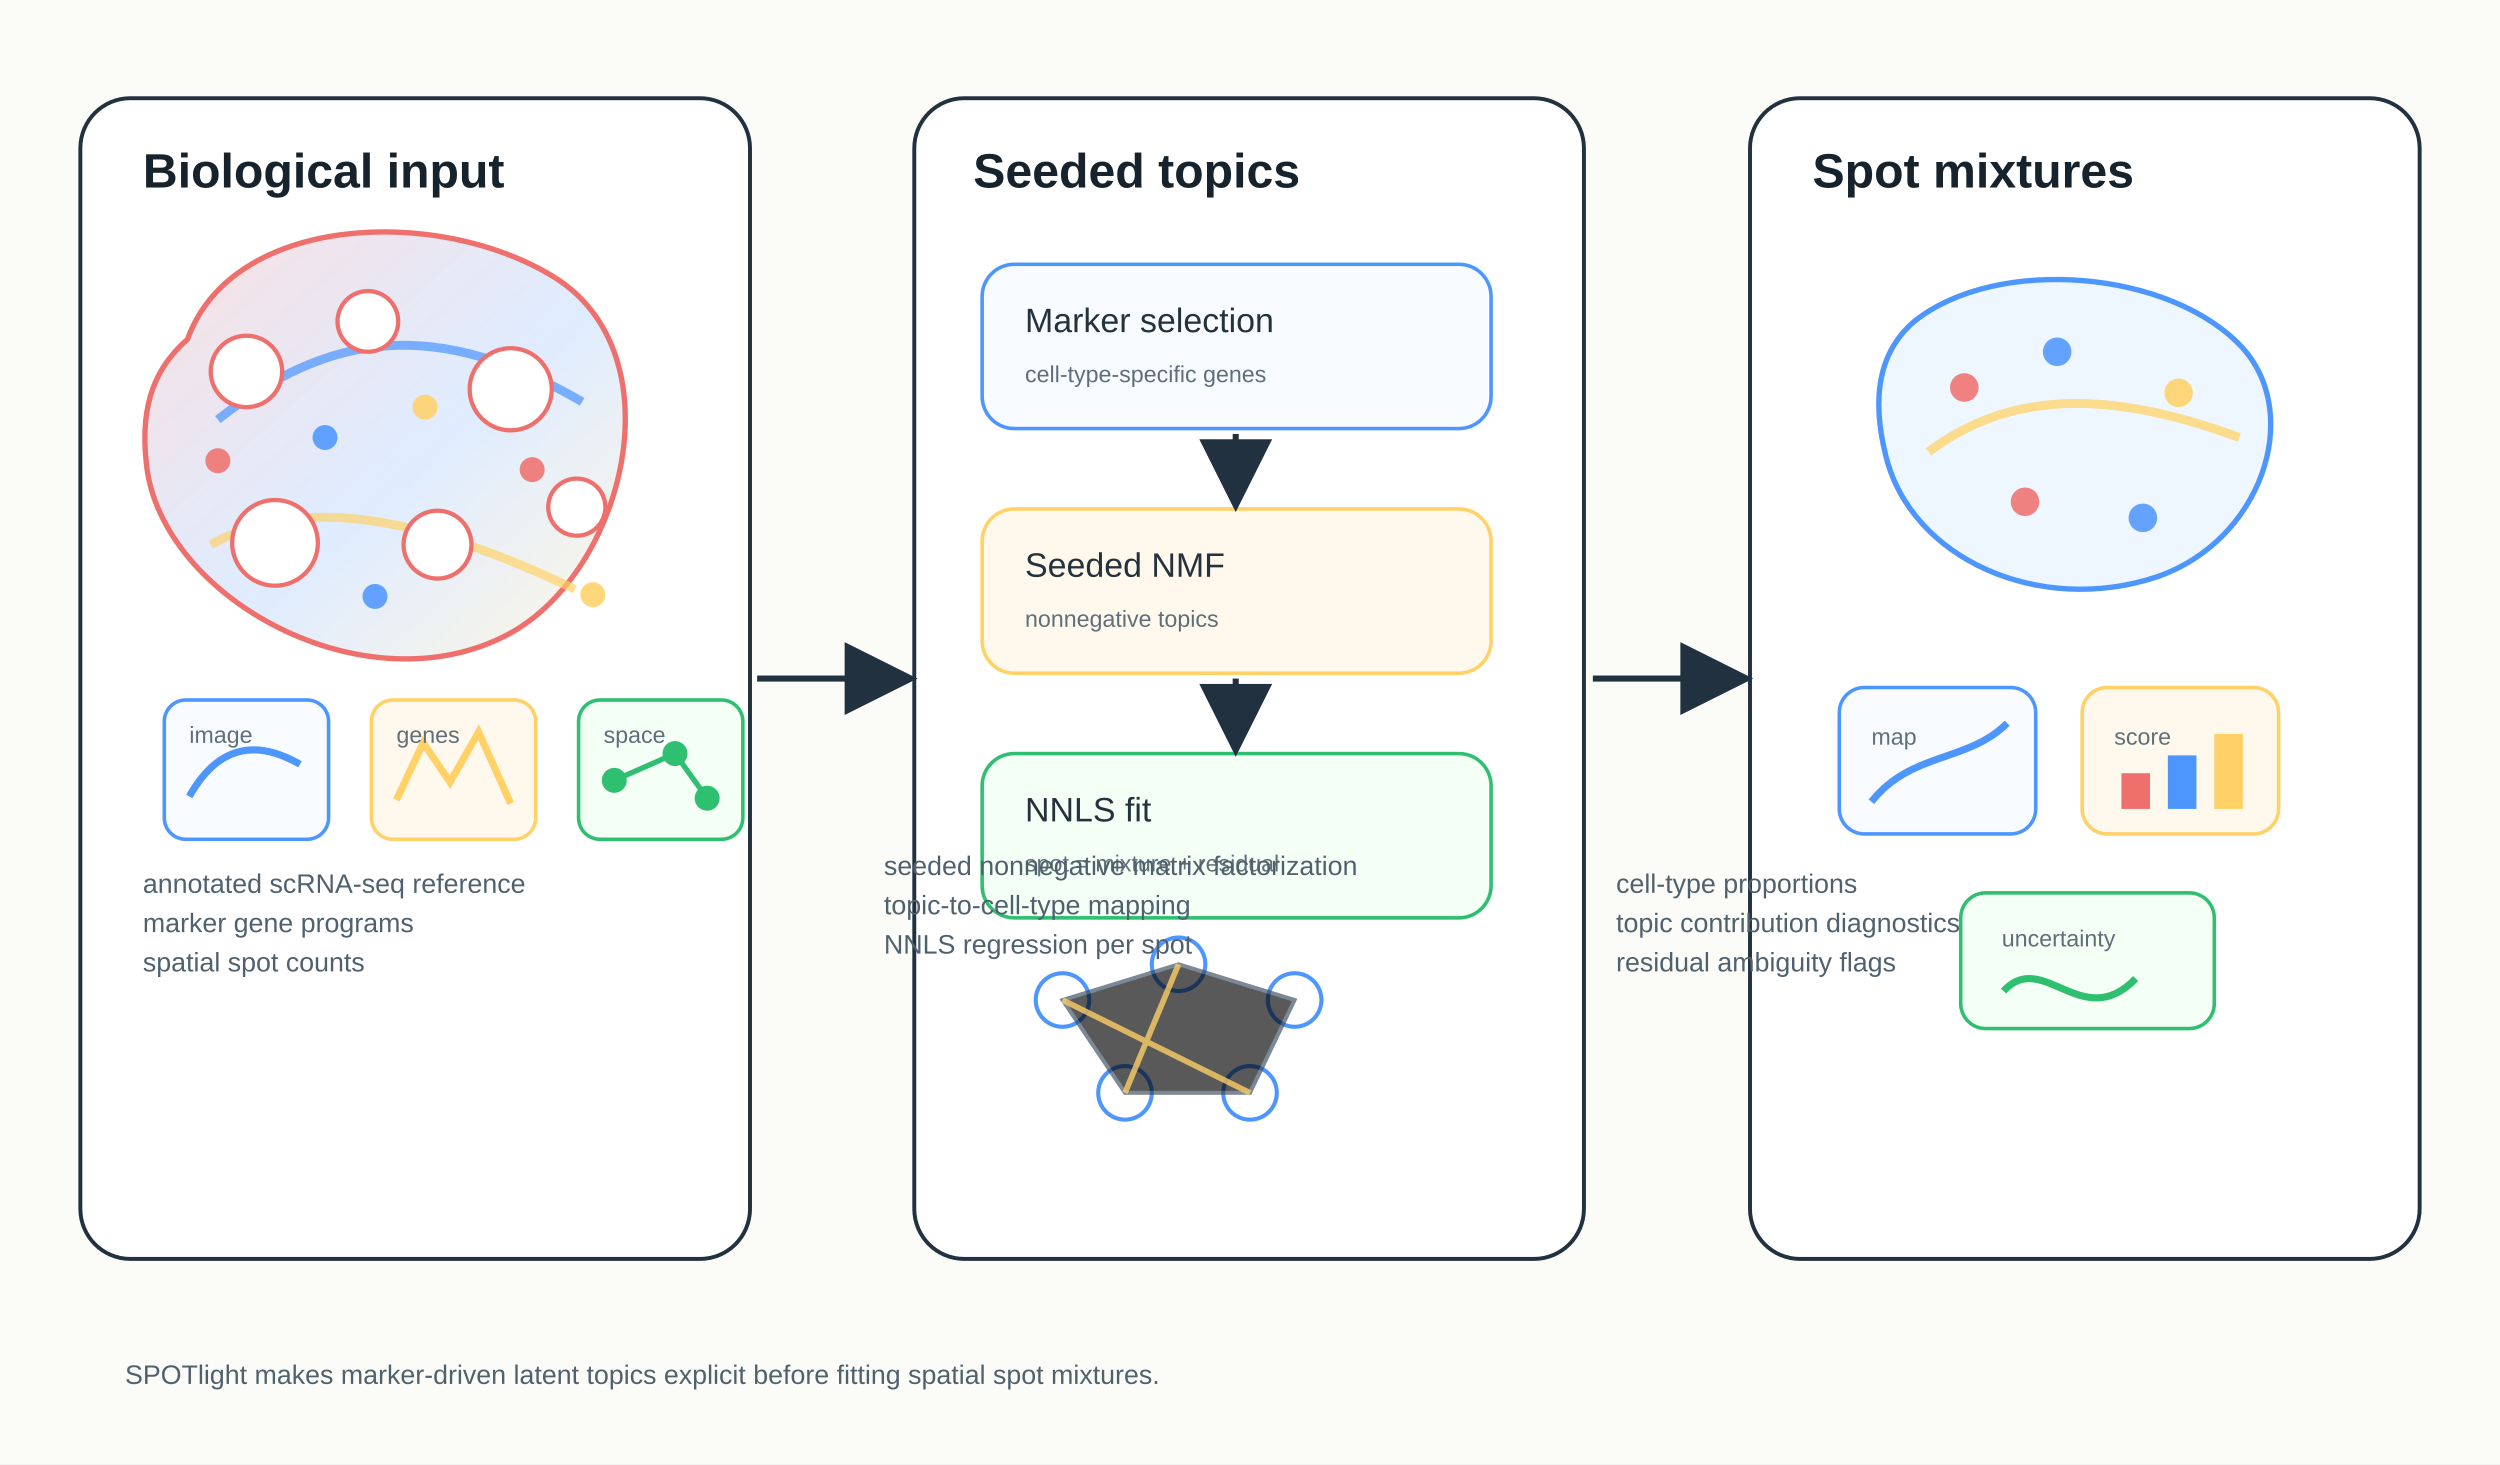
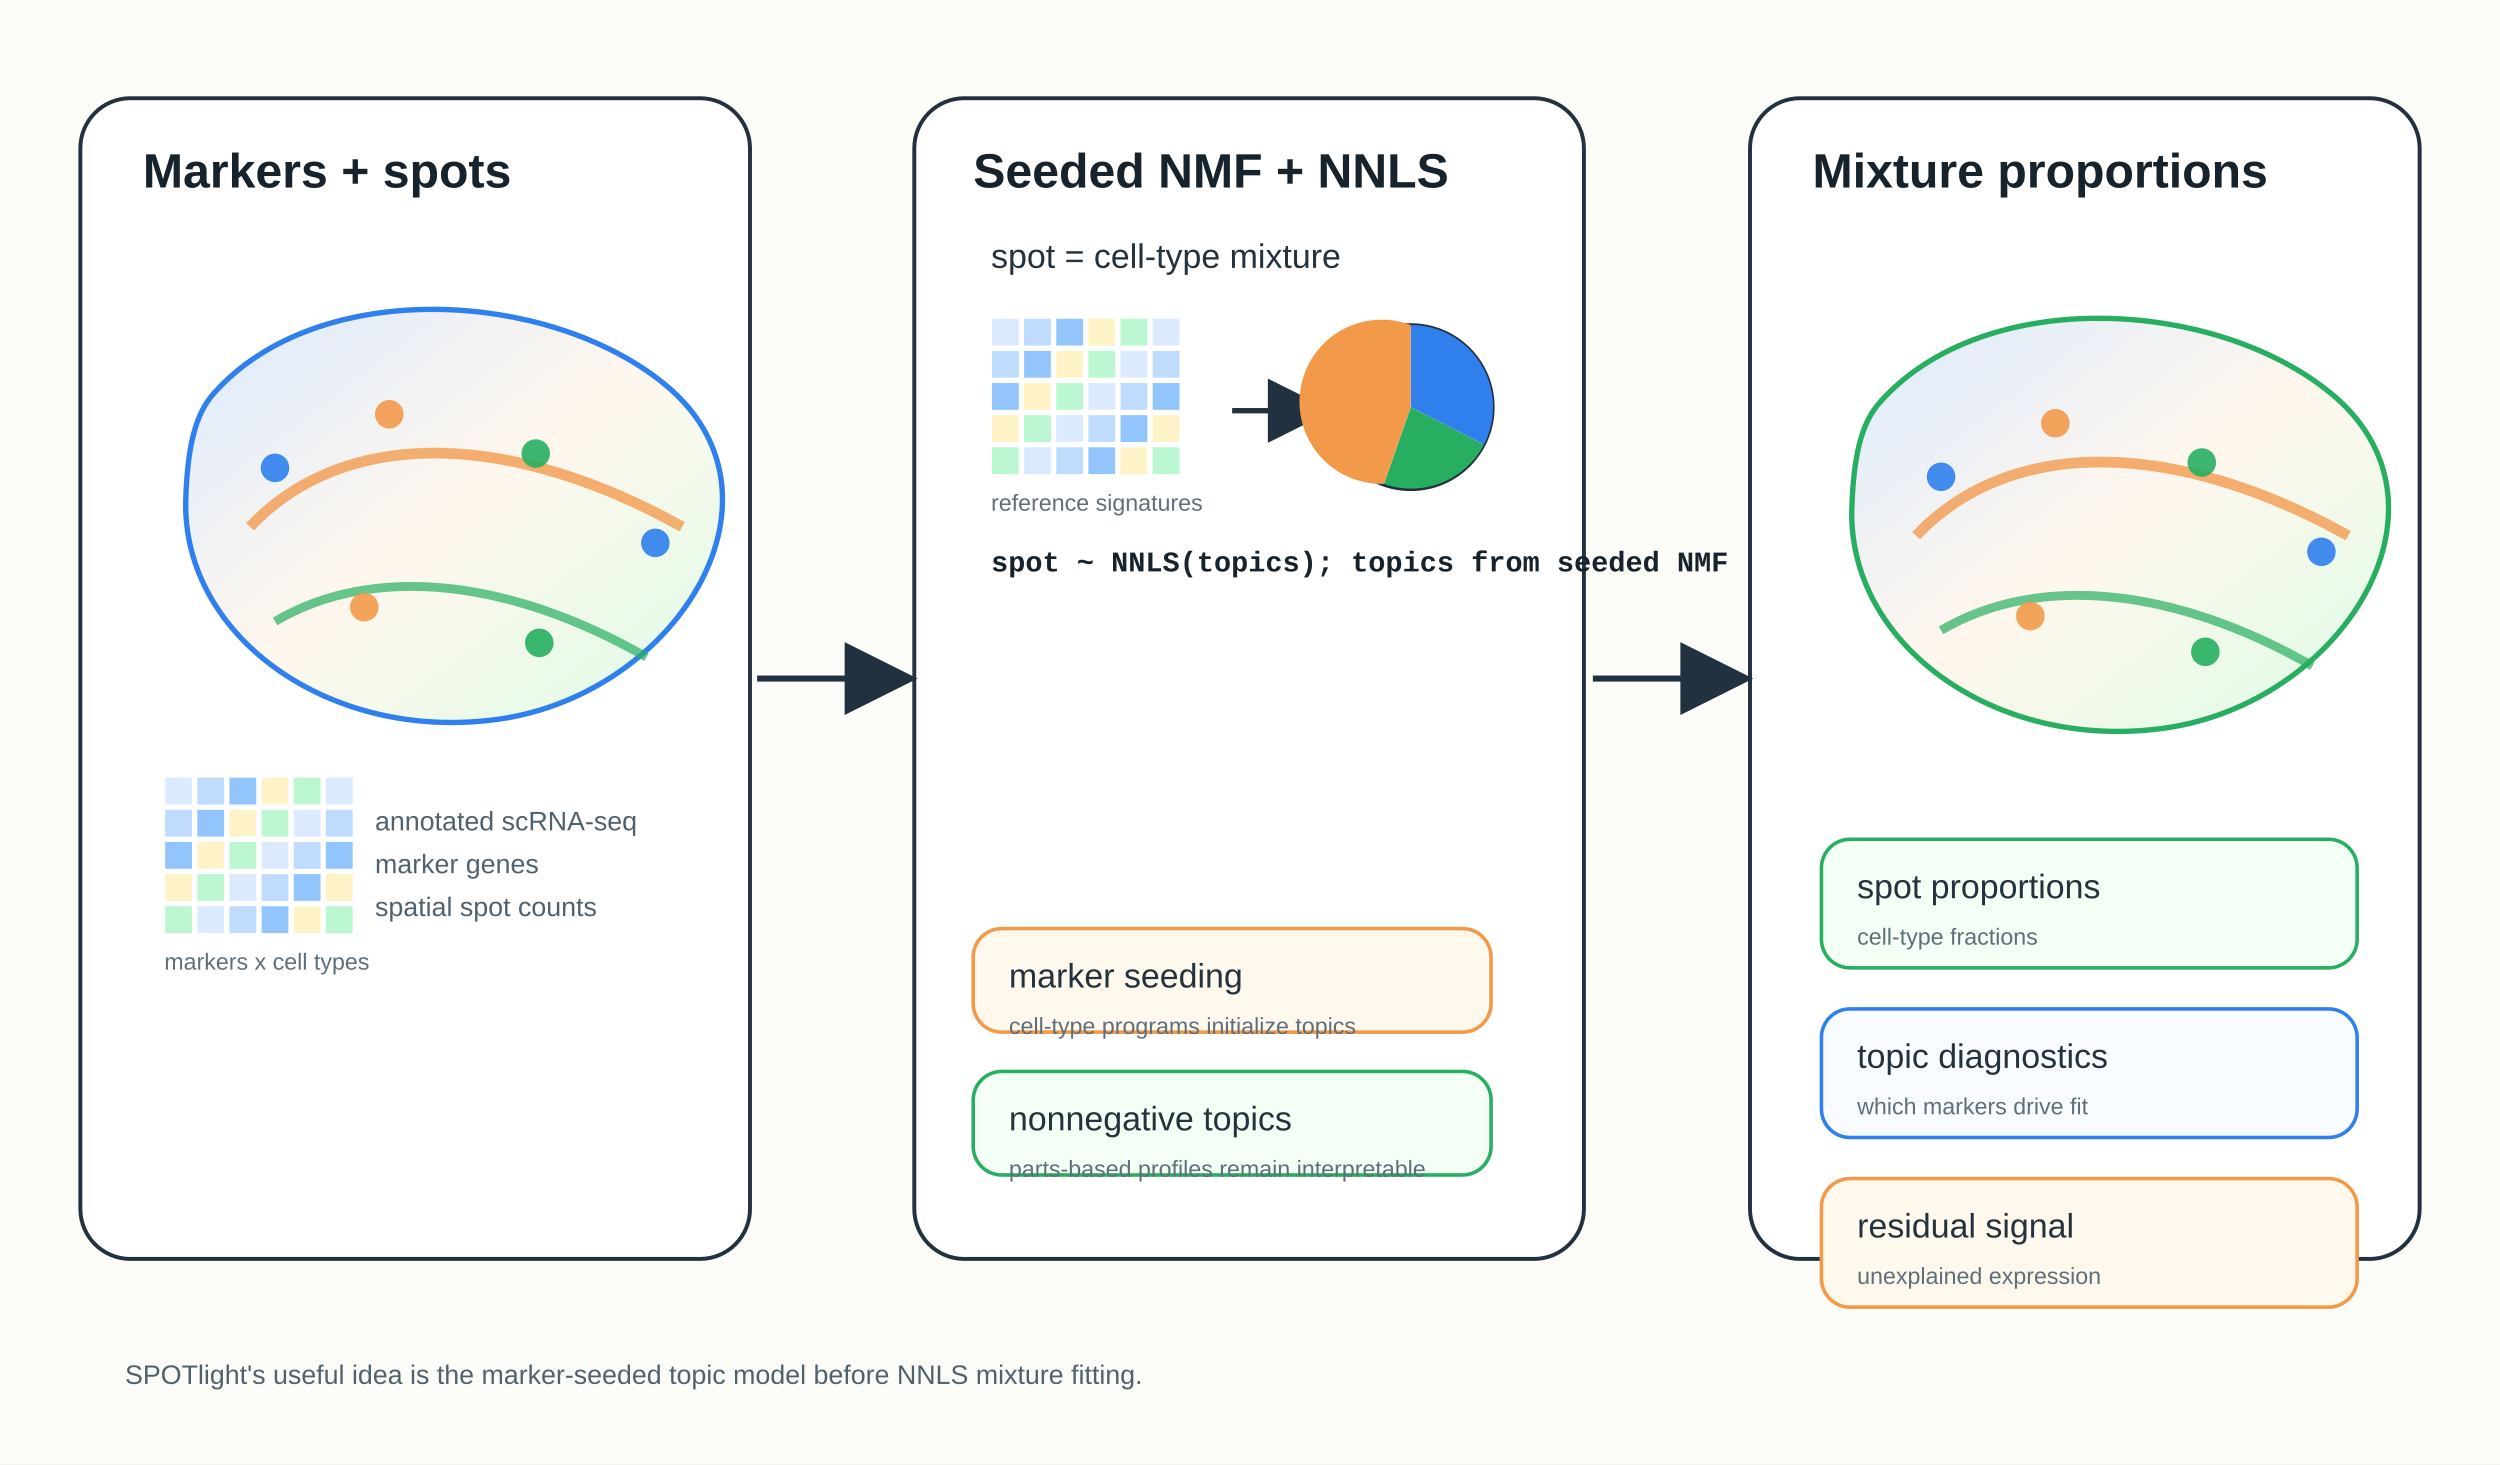
<svg xmlns="http://www.w3.org/2000/svg" width="1400" height="820" viewBox="0 0 1400 820" role="img" aria-labelledby="title desc">
  <defs>
-     <linearGradient id="tissueGrad" x1="0" x2="1" y1="0" y2="1">
-       <stop offset="0" stop-color="#ef6f6c" stop-opacity="0.22" />
-       <stop offset="0.55" stop-color="#4d96ff" stop-opacity="0.18" />
-       <stop offset="1" stop-color="#ffd166" stop-opacity="0.18" />
-     </linearGradient>
-     <linearGradient id="latentGrad" x1="0" x2="1">
-       <stop offset="0" stop-color="#4d96ff" stop-opacity="0.92" />
-       <stop offset="1" stop-color="#ffd166" stop-opacity="0.92" />
+     <linearGradient id="tissue" x1="0" x2="1" y1="0" y2="1">
+       <stop offset="0" stop-color="#dbeafe" />
+       <stop offset=".5" stop-color="#fff7ed" />
+       <stop offset="1" stop-color="#dcfce7" />
    </linearGradient>
    <marker id="arrow" markerWidth="12" markerHeight="12" refX="10" refY="6" orient="auto">
      <path d="M0,0 L12,6 L0,12 z" fill="#22313f" />
    </marker>
    <style>
-       .bg{fill:#fbfbf7}.panel{fill:#ffffff;stroke:#22313f;stroke-width:2.2}.h{font:700 27px Arial,sans-serif;fill:#17232c}.t{font:19px Arial,sans-serif;fill:#24323d}.s{font:15px Arial,sans-serif;fill:#50616e}.xs{font:13px Arial,sans-serif;fill:#5f6f7a}.arrow{stroke:#22313f;stroke-width:3.4;fill:none;marker-end:url(#arrow)}.cell{fill:#ffffff;stroke:#ef6f6c;stroke-width:2.4}.spot{fill:#ef6f6c;opacity:.86}.spot2{fill:#4d96ff;opacity:.86}.spot3{fill:#ffd166;opacity:.86}.node{fill:#ffffff;stroke:#4d96ff;stroke-width:2.3}.edge{stroke:#34495e;stroke-width:2.2;opacity:.65}.edge2{stroke:#ffd166;stroke-width:3.2;opacity:.78}.chip{fill:#f8fbff;stroke:#4d96ff;stroke-width:2}.chip2{fill:#fff8ed;stroke:#ffd166;stroke-width:2}.chip3{fill:#f4fff6;stroke:#2fbf71;stroke-width:2}.latent{fill:url(#latentGrad);opacity:.86}.dash{stroke-dasharray:8 7}.thick{stroke-width:5}
+       .bg{fill:#fbfbf7}.panel{fill:#fff;stroke:#22313f;stroke-width:2.2}.h{font:700 27px Arial,sans-serif;fill:#17232c}.t{font:19px Arial,sans-serif;fill:#24323d}.s{font:15px Arial,sans-serif;fill:#50616e}.xs{font:13px Arial,sans-serif;fill:#5f6f7a}.formula{font:700 16px "Courier New",monospace;fill:#17232c}.arrow{stroke:#22313f;stroke-width:3.4;fill:none;marker-end:url(#arrow)}.arrow2{stroke:#22313f;stroke-width:3;fill:none;marker-end:url(#arrow)}.chip{fill:#f8fbff;stroke:#2f80ed;stroke-width:2}.chip2{fill:#fff8ed;stroke:#f2994a;stroke-width:2}.chip3{fill:#f4fff6;stroke:#27ae60;stroke-width:2}.spot{opacity:.9}.a{fill:#2f80ed}.b{fill:#f2994a}.c{fill:#27ae60}.node{fill:#fff;stroke-width:2.4}.blue{stroke:#2f80ed}.orange{stroke:#f2994a}.green{stroke:#27ae60}.soft{stroke:#7b61ff;stroke-width:2.2;opacity:.58;fill:none}.edge{stroke:#34495e;stroke-width:2.1;opacity:.62;fill:none}.strong{stroke:#f2994a;stroke-width:4;opacity:.85}
    </style>
  </defs>
  <rect class="bg" width="1400" height="820" />
  <rect class="panel" x="45" y="55" width="375" height="650" rx="28" />
  <rect class="panel" x="512" y="55" width="375" height="650" rx="28" />
  <rect class="panel" x="980" y="55" width="375" height="650" rx="28" />
-   <text class="h" x="80" y="105">Biological input</text>
-   <text class="h" x="545" y="105">Seeded topics</text>
-   <text class="h" x="1015" y="105">Spot mixtures</text>
-   <path d="M105 190 C130 120 245 115 310 155 C380 198 350 320 285 355 C205 398 90 335 82 260 C78 225 88 205 105 190 Z" fill="url(#tissueGrad)" stroke="#ef6f6c" stroke-width="3" />
-   <path d="M122 235 C185 185 245 178 326 225" stroke="#4d96ff" stroke-width="5" fill="none" opacity=".72" />
-   <path d="M118 305 C172 275 242 292 322 330" stroke="#ffd166" stroke-width="5" fill="none" opacity=".68" />
-   <circle class="cell" cx="138" cy="208" r="20" />
-   <circle class="cell" cx="206" cy="180" r="17" />
-   <circle class="cell" cx="286" cy="218" r="23" />
-   <circle class="cell" cx="154" cy="304" r="24" />
-   <circle class="cell" cx="245" cy="305" r="19" />
-   <circle class="cell" cx="323" cy="284" r="16" />
-   <circle class="spot" cx="122" cy="258" r="7" />
-   <circle class="spot2" cx="182" cy="245" r="7" />
-   <circle class="spot3" cx="238" cy="228" r="7" />
-   <circle class="spot" cx="298" cy="263" r="7" />
-   <circle class="spot2" cx="210" cy="334" r="7" />
-   <circle class="spot3" cx="332" cy="333" r="7" />
-   <g transform="translate(92 392)">
-     <rect class="chip" x="0" y="0" width="92" height="78" rx="12" />
-     <path d="M14 54 C32 22 55 24 76 36" stroke="#4d96ff" stroke-width="4" fill="none" />
-     <text class="xs" x="14" y="24">image</text>
-     <rect class="chip2" x="116" y="0" width="92" height="78" rx="12" />
-     <path d="M130 56 L145 24 L160 46 L176 18 L194 58" stroke="#ffd166" stroke-width="4" fill="none" />
-     <text class="xs" x="130" y="24">genes</text>
-     <rect class="chip3" x="232" y="0" width="92" height="78" rx="12" />
-     <circle cx="252" cy="45" r="7" fill="#2fbf71" />
-     <circle cx="286" cy="30" r="7" fill="#2fbf71" />
-     <circle cx="304" cy="55" r="7" fill="#2fbf71" />
-     <path d="M252 45 L286 30 L304 55" stroke="#2fbf71" stroke-width="3" fill="none" />
-     <text class="xs" x="246" y="24">space</text>
+   <text class="h" x="80" y="105">Markers + spots</text>
+   <text class="h" x="545" y="105">Seeded NMF + NNLS</text>
+   <text class="h" x="1015" y="105">Mixture proportions</text>
+   <g transform="translate(82 150)">
+     <path d="M38 70 C96 5 225 12 290 65 C365 126 300 235 202 252 C106 268 20 208 22 130 C23 101 27 82 38 70 Z" fill="url(#tissue)" stroke="#2f80ed" stroke-width="3" />
+     <path d="M58 145 C112 88 205 92 300 145" stroke="#f2994a" stroke-width="6" fill="none" opacity=".78" />
+     <path d="M72 198 C128 165 205 175 280 218" stroke="#27ae60" stroke-width="5" fill="none" opacity=".7" />
+     <circle class="spot a" cx="72" cy="112" r="8" />
+     <circle class="spot b" cx="136" cy="82" r="8" />
+     <circle class="spot c" cx="218" cy="104" r="8" />
+     <circle class="spot a" cx="285" cy="154" r="8" />
+     <circle class="spot b" cx="122" cy="190" r="8" />
+     <circle class="spot c" cx="220" cy="210" r="8" />
  </g>
-   <text class="s" x="80" y="500">annotated scRNA-seq reference</text>
-   <text class="s" x="80" y="522">marker gene programs</text>
-   <text class="s" x="80" y="544">spatial spot counts</text>
-   <path class="arrow" d="M424 380 C460 380 475 380 507 380" />
-   <g transform="translate(550 148)">
-     <rect class="chip" x="0" y="0" width="285" height="92" rx="18" />
-     <text class="t" x="24" y="38">Marker selection</text>
-     <text class="xs" x="24" y="66">cell-type-specific genes</text>
-     <rect class="chip2" x="0" y="137" width="285" height="92" rx="18" />
-     <text class="t" x="24" y="175">Seeded NMF</text>
-     <text class="xs" x="24" y="203">nonnegative topics</text>
-     <rect class="chip3" x="0" y="274" width="285" height="92" rx="18" />
-     <text class="t" x="24" y="312">NNLS fit</text>
-     <text class="xs" x="24" y="340">spot = mixture + residual</text>
-     <path class="arrow" d="M142 95 L142 132" />
-     <path class="arrow" d="M142 232 L142 269" />
+   <g>
+     <rect x="92" y="435" width="16" height="16" fill="#dbeafe" stroke="#fff" />
+     <rect x="110" y="435" width="16" height="16" fill="#bfdbfe" stroke="#fff" />
+     <rect x="128" y="435" width="16" height="16" fill="#93c5fd" stroke="#fff" />
+     <rect x="146" y="435" width="16" height="16" fill="#fef3c7" stroke="#fff" />
+     <rect x="164" y="435" width="16" height="16" fill="#bbf7d0" stroke="#fff" />
+     <rect x="182" y="435" width="16" height="16" fill="#dbeafe" stroke="#fff" />
+     <rect x="92" y="453" width="16" height="16" fill="#bfdbfe" stroke="#fff" />
+     <rect x="110" y="453" width="16" height="16" fill="#93c5fd" stroke="#fff" />
+     <rect x="128" y="453" width="16" height="16" fill="#fef3c7" stroke="#fff" />
+     <rect x="146" y="453" width="16" height="16" fill="#bbf7d0" stroke="#fff" />
+     <rect x="164" y="453" width="16" height="16" fill="#dbeafe" stroke="#fff" />
+     <rect x="182" y="453" width="16" height="16" fill="#bfdbfe" stroke="#fff" />
+     <rect x="92" y="471" width="16" height="16" fill="#93c5fd" stroke="#fff" />
+     <rect x="110" y="471" width="16" height="16" fill="#fef3c7" stroke="#fff" />
+     <rect x="128" y="471" width="16" height="16" fill="#bbf7d0" stroke="#fff" />
+     <rect x="146" y="471" width="16" height="16" fill="#dbeafe" stroke="#fff" />
+     <rect x="164" y="471" width="16" height="16" fill="#bfdbfe" stroke="#fff" />
+     <rect x="182" y="471" width="16" height="16" fill="#93c5fd" stroke="#fff" />
+     <rect x="92" y="489" width="16" height="16" fill="#fef3c7" stroke="#fff" />
+     <rect x="110" y="489" width="16" height="16" fill="#bbf7d0" stroke="#fff" />
+     <rect x="128" y="489" width="16" height="16" fill="#dbeafe" stroke="#fff" />
+     <rect x="146" y="489" width="16" height="16" fill="#bfdbfe" stroke="#fff" />
+     <rect x="164" y="489" width="16" height="16" fill="#93c5fd" stroke="#fff" />
+     <rect x="182" y="489" width="16" height="16" fill="#fef3c7" stroke="#fff" />
+     <rect x="92" y="507" width="16" height="16" fill="#bbf7d0" stroke="#fff" />
+     <rect x="110" y="507" width="16" height="16" fill="#dbeafe" stroke="#fff" />
+     <rect x="128" y="507" width="16" height="16" fill="#bfdbfe" stroke="#fff" />
+     <rect x="146" y="507" width="16" height="16" fill="#93c5fd" stroke="#fff" />
+     <rect x="164" y="507" width="16" height="16" fill="#fef3c7" stroke="#fff" />
+     <rect x="182" y="507" width="16" height="16" fill="#bbf7d0" stroke="#fff" />
+     <text class="xs" x="92" y="543">markers x cell types</text>
  </g>
-   <g transform="translate(595 560)">
-     <circle class="node" cx="0" cy="0" r="15" />
-     <circle class="node" cx="65" cy="-20" r="15" />
-     <circle class="node" cx="130" cy="0" r="15" />
-     <circle class="node" cx="35" cy="52" r="15" />
-     <circle class="node" cx="105" cy="52" r="15" />
-     <path class="edge" d="M0 0 L65 -20 L130 0 L105 52 L35 52 Z" />
-     <path class="edge2" d="M0 0 L105 52 M65 -20 L35 52" />
+   <text class="s" x="210" y="465">annotated scRNA-seq</text>
+   <text class="s" x="210" y="489">marker genes</text>
+   <text class="s" x="210" y="513">spatial spot counts</text>
+   <path class="arrow" d="M424 380 C462 380 475 380 507 380" />
+   <g transform="translate(555 150)">
+     <text class="t" x="0" y="0">spot = cell-type mixture</text>
+     <g>
+       <rect x="0" y="28" width="16" height="16" fill="#dbeafe" stroke="#fff" />
+       <rect x="18" y="28" width="16" height="16" fill="#bfdbfe" stroke="#fff" />
+       <rect x="36" y="28" width="16" height="16" fill="#93c5fd" stroke="#fff" />
+       <rect x="54" y="28" width="16" height="16" fill="#fef3c7" stroke="#fff" />
+       <rect x="72" y="28" width="16" height="16" fill="#bbf7d0" stroke="#fff" />
+       <rect x="90" y="28" width="16" height="16" fill="#dbeafe" stroke="#fff" />
+       <rect x="0" y="46" width="16" height="16" fill="#bfdbfe" stroke="#fff" />
+       <rect x="18" y="46" width="16" height="16" fill="#93c5fd" stroke="#fff" />
+       <rect x="36" y="46" width="16" height="16" fill="#fef3c7" stroke="#fff" />
+       <rect x="54" y="46" width="16" height="16" fill="#bbf7d0" stroke="#fff" />
+       <rect x="72" y="46" width="16" height="16" fill="#dbeafe" stroke="#fff" />
+       <rect x="90" y="46" width="16" height="16" fill="#bfdbfe" stroke="#fff" />
+       <rect x="0" y="64" width="16" height="16" fill="#93c5fd" stroke="#fff" />
+       <rect x="18" y="64" width="16" height="16" fill="#fef3c7" stroke="#fff" />
+       <rect x="36" y="64" width="16" height="16" fill="#bbf7d0" stroke="#fff" />
+       <rect x="54" y="64" width="16" height="16" fill="#dbeafe" stroke="#fff" />
+       <rect x="72" y="64" width="16" height="16" fill="#bfdbfe" stroke="#fff" />
+       <rect x="90" y="64" width="16" height="16" fill="#93c5fd" stroke="#fff" />
+       <rect x="0" y="82" width="16" height="16" fill="#fef3c7" stroke="#fff" />
+       <rect x="18" y="82" width="16" height="16" fill="#bbf7d0" stroke="#fff" />
+       <rect x="36" y="82" width="16" height="16" fill="#dbeafe" stroke="#fff" />
+       <rect x="54" y="82" width="16" height="16" fill="#bfdbfe" stroke="#fff" />
+       <rect x="72" y="82" width="16" height="16" fill="#93c5fd" stroke="#fff" />
+       <rect x="90" y="82" width="16" height="16" fill="#fef3c7" stroke="#fff" />
+       <rect x="0" y="100" width="16" height="16" fill="#bbf7d0" stroke="#fff" />
+       <rect x="18" y="100" width="16" height="16" fill="#dbeafe" stroke="#fff" />
+       <rect x="36" y="100" width="16" height="16" fill="#bfdbfe" stroke="#fff" />
+       <rect x="54" y="100" width="16" height="16" fill="#93c5fd" stroke="#fff" />
+       <rect x="72" y="100" width="16" height="16" fill="#fef3c7" stroke="#fff" />
+       <rect x="90" y="100" width="16" height="16" fill="#bbf7d0" stroke="#fff" />
+       <text class="xs" x="0" y="136">reference signatures</text>
+     </g>
+     <path class="arrow2" d="M135 80 L185 80" />
+     <circle cx="235" cy="78" r="46" fill="#fff" stroke="#22313f" stroke-width="2" />
+     <path d="M235 78 L235 32 A46 46 0 0 1 276 99 Z" fill="#2f80ed" />
+     <path d="M235 78 L276 99 A46 46 0 0 1 220 121 Z" fill="#27ae60" />
+     <path d="M235 78 L220 121 A46 46 0 1 1 235 32 Z" fill="#f2994a" />
+     <text class="formula" x="0" y="170">spot ~ NNLS(topics); topics from seeded NMF</text>
  </g>
-   <text class="s" x="495" y="490">seeded nonnegative matrix factorization</text>
-   <text class="s" x="495" y="512">topic-to-cell-type mapping</text>
-   <text class="s" x="495" y="534">NNLS regression per spot</text>
+   <rect class="chip2" x="545" y="520" width="290" height="58" rx="16" />
+   <text class="t" x="565" y="553">marker seeding</text>
+   <text class="xs" x="565" y="579">cell-type programs initialize topics</text>
+   <rect class="chip3" x="545" y="600" width="290" height="58" rx="16" />
+   <text class="t" x="565" y="633">nonnegative topics</text>
+   <text class="xs" x="565" y="659">parts-based profiles remain interpretable</text>
  <path class="arrow" d="M892 380 C930 380 945 380 975 380" />
-   <g transform="translate(1030 135)">
-     <path d="M42 45 C88 8 186 16 226 60 C260 98 236 168 178 188 C112 210 40 178 26 120 C18 88 22 62 42 45 Z" fill="#eef7ff" stroke="#4d96ff" stroke-width="3" />
-     <path d="M50 118 C94 85 148 82 224 110" stroke="#ffd166" stroke-width="5" fill="none" opacity=".75" />
-     <circle class="spot" cx="70" cy="82" r="8" />
-     <circle class="spot2" cx="122" cy="62" r="8" />
-     <circle class="spot3" cx="190" cy="85" r="8" />
-     <circle class="spot" cx="104" cy="146" r="8" />
-     <circle class="spot2" cx="170" cy="155" r="8" />
-     <rect class="chip" x="0" y="250" width="110" height="82" rx="14" />
-     <text class="xs" x="18" y="282">map</text>
-     <path d="M18 314 C40 286 72 292 94 270" stroke="#4d96ff" stroke-width="4" fill="none" />
-     <rect class="chip2" x="136" y="250" width="110" height="82" rx="14" />
-     <text class="xs" x="154" y="282">score</text>
-     <rect x="158" y="298" width="16" height="20" fill="#ef6f6c" />
-     <rect x="184" y="288" width="16" height="30" fill="#4d96ff" />
-     <rect x="210" y="276" width="16" height="42" fill="#ffd166" />
-     <rect class="chip3" x="68" y="365" width="142" height="76" rx="14" />
-     <text class="xs" x="91" y="395">uncertainty</text>
-     <path d="M92 420 C114 396 136 444 166 413" stroke="#2fbf71" stroke-width="4" fill="none" />
+   <g transform="translate(1015 155)">
+     <g transform="translate(0 0)">
+       <path d="M38 70 C96 5 225 12 290 65 C365 126 300 235 202 252 C106 268 20 208 22 130 C23 101 27 82 38 70 Z" fill="url(#tissue)" stroke="#27ae60" stroke-width="3" />
+       <path d="M58 145 C112 88 205 92 300 145" stroke="#f2994a" stroke-width="6" fill="none" opacity=".78" />
+       <path d="M72 198 C128 165 205 175 280 218" stroke="#27ae60" stroke-width="5" fill="none" opacity=".7" />
+       <circle class="spot a" cx="72" cy="112" r="8" />
+       <circle class="spot b" cx="136" cy="82" r="8" />
+       <circle class="spot c" cx="218" cy="104" r="8" />
+       <circle class="spot a" cx="285" cy="154" r="8" />
+       <circle class="spot b" cx="122" cy="190" r="8" />
+       <circle class="spot c" cx="220" cy="210" r="8" />
+     </g>
+     <rect class="chip3" x="5" y="315" width="300" height="72" rx="16" />
+     <text class="t" x="25" y="348">spot proportions</text>
+     <text class="xs" x="25" y="374">cell-type fractions</text>
+     <rect class="chip" x="5" y="410" width="300" height="72" rx="16" />
+     <text class="t" x="25" y="443">topic diagnostics</text>
+     <text class="xs" x="25" y="469">which markers drive fit</text>
+     <rect class="chip2" x="5" y="505" width="300" height="72" rx="16" />
+     <text class="t" x="25" y="538">residual signal</text>
+     <text class="xs" x="25" y="564">unexplained expression</text>
  </g>
-   <text class="s" x="905" y="500">cell-type proportions</text>
-   <text class="s" x="905" y="522">topic contribution diagnostics</text>
-   <text class="s" x="905" y="544">residual ambiguity flags</text>
-   <text class="s" x="70" y="775">SPOTlight makes marker-driven latent topics explicit before fitting spatial spot mixtures.</text>
+   <text class="s" x="70" y="775">SPOTlight's useful idea is the marker-seeded topic model before NNLS mixture fitting.</text>
</svg>
